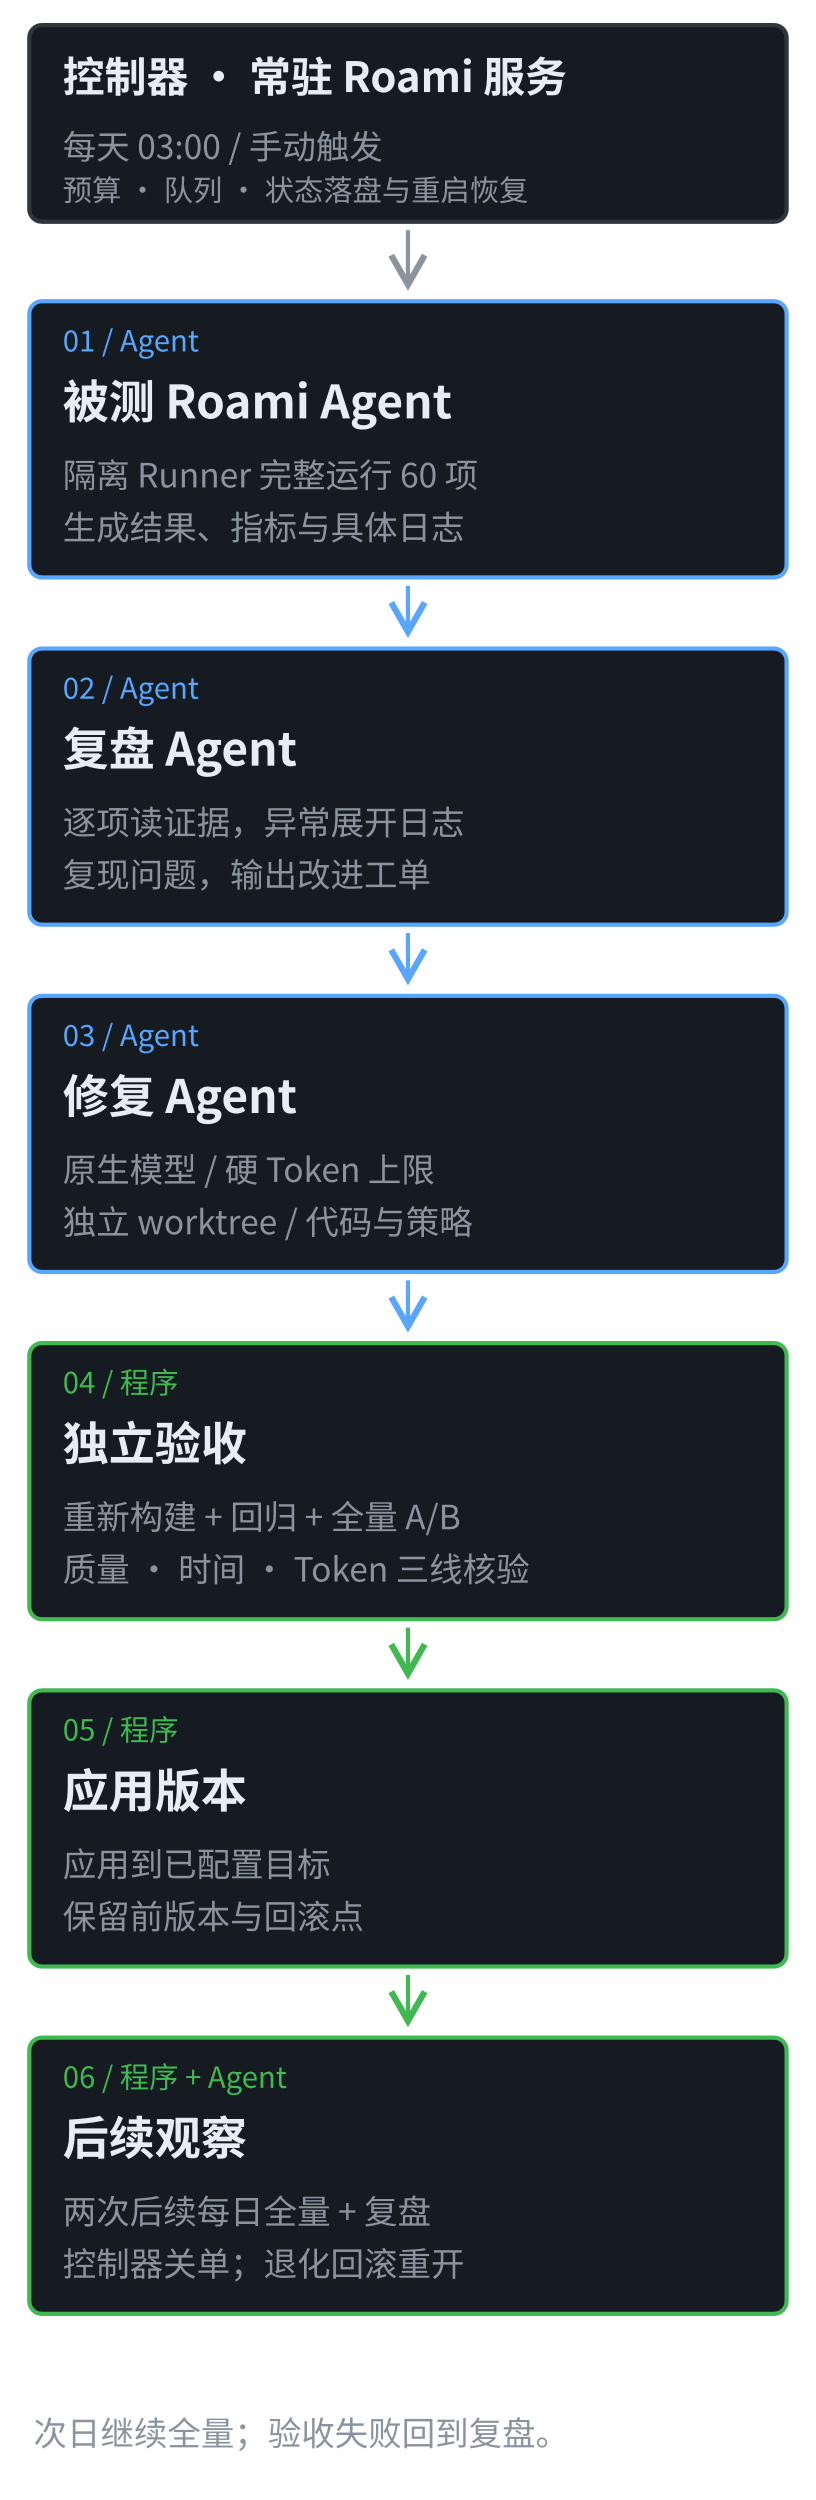
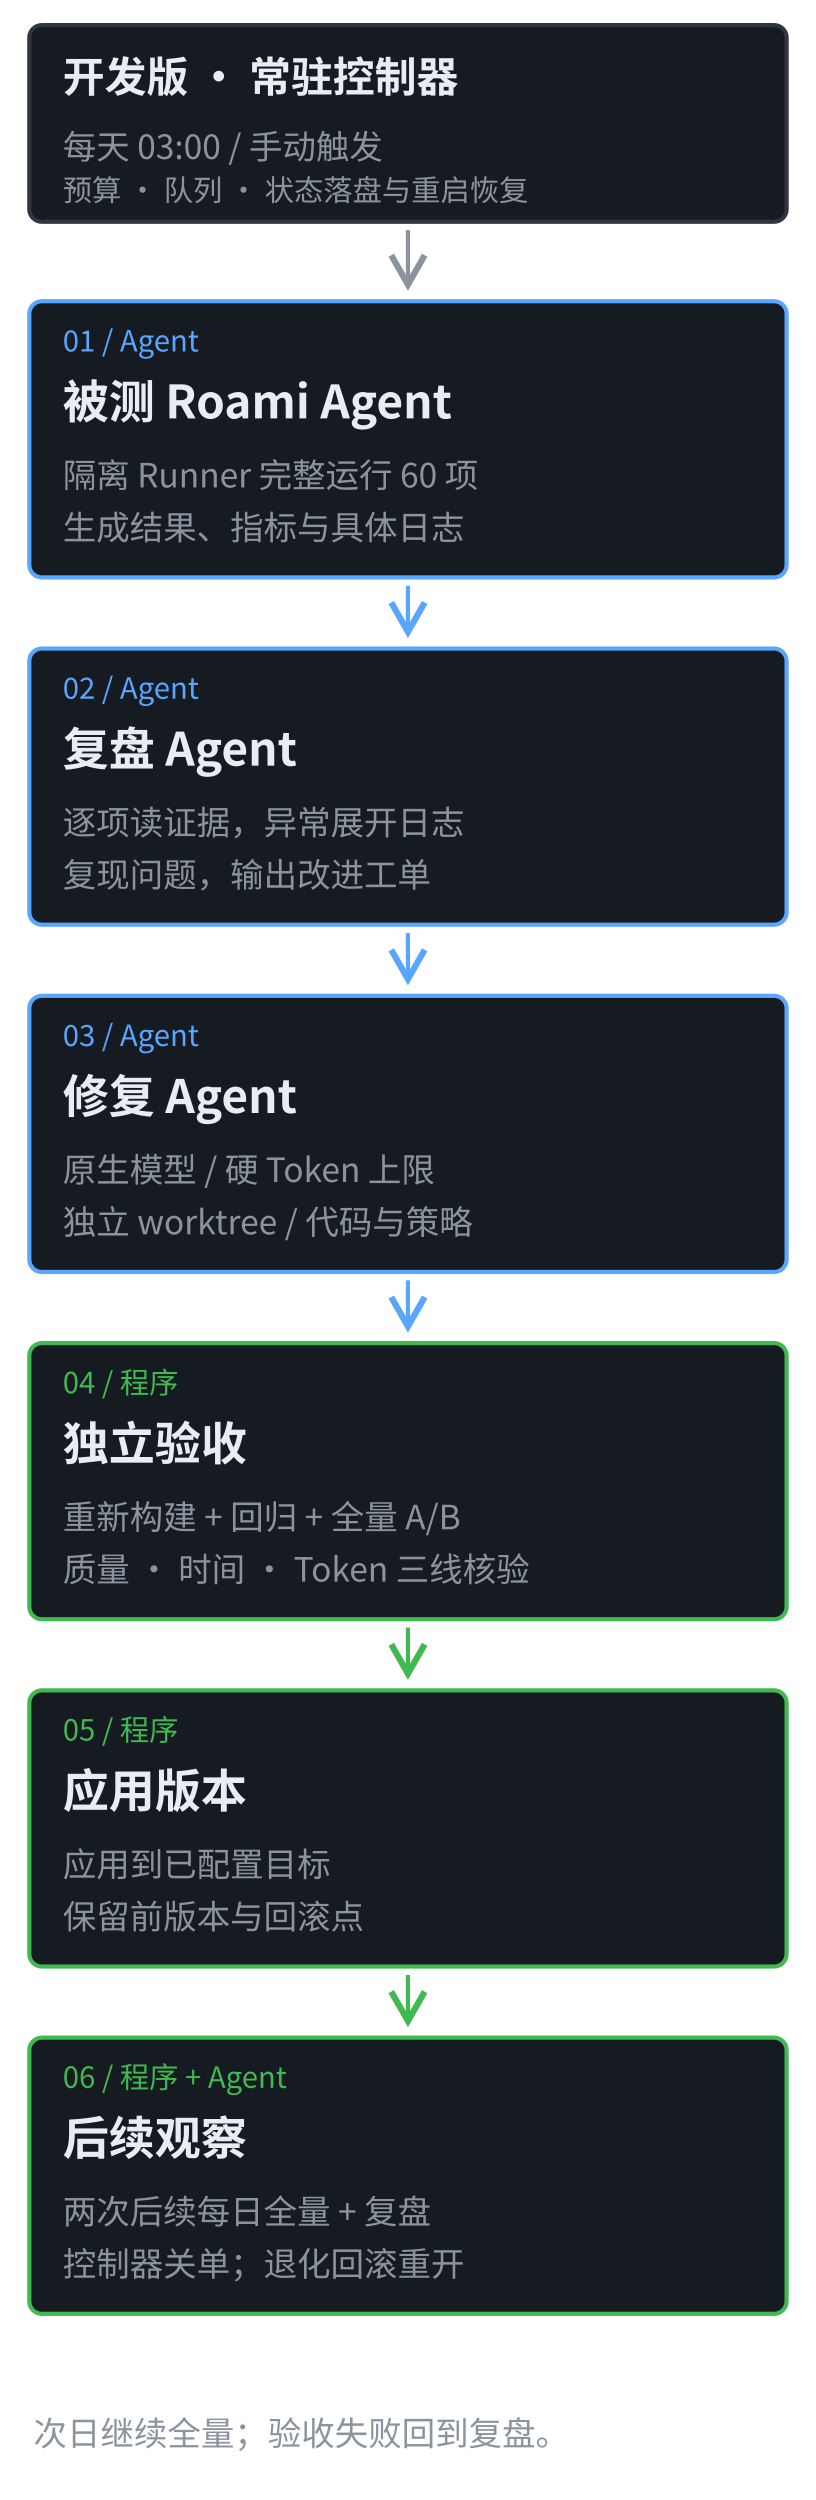
<svg xmlns="http://www.w3.org/2000/svg" width="390" height="1195" viewBox="0 0 390 1195" role="img" aria-label="Roami Agent RSI 执行闭环，手机纵向版">
  <defs>
    <marker id="arrow" markerWidth="10" markerHeight="10" refX="8" refY="5" orient="auto">
      <path d="M 1 1 L 8 5 L 1 9" fill="none" stroke="context-stroke" stroke-width="1.5" />
    </marker>
  </defs>
  <g font-family="Noto Sans CJK SC, Noto Sans SC, system-ui, sans-serif">
    <rect x="14" y="12" width="362" height="94" rx="6" fill="#161b22" stroke="#30363d" stroke-width="2" />
-     <text x="30" y="44" font-size="20" fill="#e6edf3" font-weight="600">控制器 · 常驻 Roami 服务</text>
+     <text x="30" y="44" font-size="20" fill="#e6edf3" font-weight="600">开发版 · 常驻控制器</text>
    <text x="30" y="76" font-size="16" fill="#8b949e" font-weight="400">每天 03:00 / 手动触发</text>
    <text x="30" y="96" font-size="14" fill="#8b949e" font-weight="400">预算 · 队列 · 状态落盘与重启恢复</text>
    <rect x="14" y="144" width="362" height="132" rx="6" fill="#161b22" stroke="#58a6ff" stroke-width="2" />
    <text x="30" y="168" font-size="14" fill="#58a6ff" font-weight="400">01 / Agent</text>
    <text x="30" y="200" font-size="22" fill="#e6edf3" font-weight="600">被测 Roami Agent</text>
    <text x="30" y="233" font-size="16" fill="#8b949e" font-weight="400">隔离 Runner 完整运行 60 项</text>
    <text x="30" y="258" font-size="16" fill="#8b949e" font-weight="400">生成结果、指标与具体日志</text>
    <polyline points="195,280 195,302" fill="none" stroke="#58a6ff" stroke-width="2" marker-end="url(#arrow)" />
    <rect x="14" y="310" width="362" height="132" rx="6" fill="#161b22" stroke="#58a6ff" stroke-width="2" />
    <text x="30" y="334" font-size="14" fill="#58a6ff" font-weight="400">02 / Agent</text>
    <text x="30" y="366" font-size="22" fill="#e6edf3" font-weight="600">复盘 Agent</text>
    <text x="30" y="399" font-size="16" fill="#8b949e" font-weight="400">逐项读证据，异常展开日志</text>
    <text x="30" y="424" font-size="16" fill="#8b949e" font-weight="400">复现问题，输出改进工单</text>
    <polyline points="195,446 195,468" fill="none" stroke="#58a6ff" stroke-width="2" marker-end="url(#arrow)" />
    <rect x="14" y="476" width="362" height="132" rx="6" fill="#161b22" stroke="#58a6ff" stroke-width="2" />
    <text x="30" y="500" font-size="14" fill="#58a6ff" font-weight="400">03 / Agent</text>
    <text x="30" y="532" font-size="22" fill="#e6edf3" font-weight="600">修复 Agent</text>
    <text x="30" y="565" font-size="16" fill="#8b949e" font-weight="400">原生模型 / 硬 Token 上限</text>
    <text x="30" y="590" font-size="16" fill="#8b949e" font-weight="400">独立 worktree / 代码与策略</text>
    <polyline points="195,612 195,634" fill="none" stroke="#58a6ff" stroke-width="2" marker-end="url(#arrow)" />
    <rect x="14" y="642" width="362" height="132" rx="6" fill="#161b22" stroke="#3fb950" stroke-width="2" />
    <text x="30" y="666" font-size="14" fill="#3fb950" font-weight="400">04 / 程序</text>
    <text x="30" y="698" font-size="22" fill="#e6edf3" font-weight="600">独立验收</text>
    <text x="30" y="731" font-size="16" fill="#8b949e" font-weight="400">重新构建 + 回归 + 全量 A/B</text>
    <text x="30" y="756" font-size="16" fill="#8b949e" font-weight="400">质量 · 时间 · Token 三线核验</text>
    <polyline points="195,778 195,800" fill="none" stroke="#3fb950" stroke-width="2" marker-end="url(#arrow)" />
    <rect x="14" y="808" width="362" height="132" rx="6" fill="#161b22" stroke="#3fb950" stroke-width="2" />
    <text x="30" y="832" font-size="14" fill="#3fb950" font-weight="400">05 / 程序</text>
    <text x="30" y="864" font-size="22" fill="#e6edf3" font-weight="600">应用版本</text>
    <text x="30" y="897" font-size="16" fill="#8b949e" font-weight="400">应用到已配置目标</text>
    <text x="30" y="922" font-size="16" fill="#8b949e" font-weight="400">保留前版本与回滚点</text>
    <polyline points="195,944 195,966" fill="none" stroke="#3fb950" stroke-width="2" marker-end="url(#arrow)" />
    <rect x="14" y="974" width="362" height="132" rx="6" fill="#161b22" stroke="#3fb950" stroke-width="2" />
    <text x="30" y="998" font-size="14" fill="#3fb950" font-weight="400">06 / 程序 + Agent</text>
    <text x="30" y="1030" font-size="22" fill="#e6edf3" font-weight="600">后续观察</text>
    <text x="30" y="1063" font-size="16" fill="#8b949e" font-weight="400">两次后续每日全量 + 复盘</text>
    <text x="30" y="1088" font-size="16" fill="#8b949e" font-weight="400">控制器关单；退化回滚重开</text>
    <polyline points="195,110 195,136" fill="none" stroke="#8b949e" stroke-width="2" marker-end="url(#arrow)" />
    <text x="16" y="1169" font-size="16" fill="#8b949e" font-weight="400">次日继续全量；验收失败回到复盘。</text>
  </g>
</svg>
